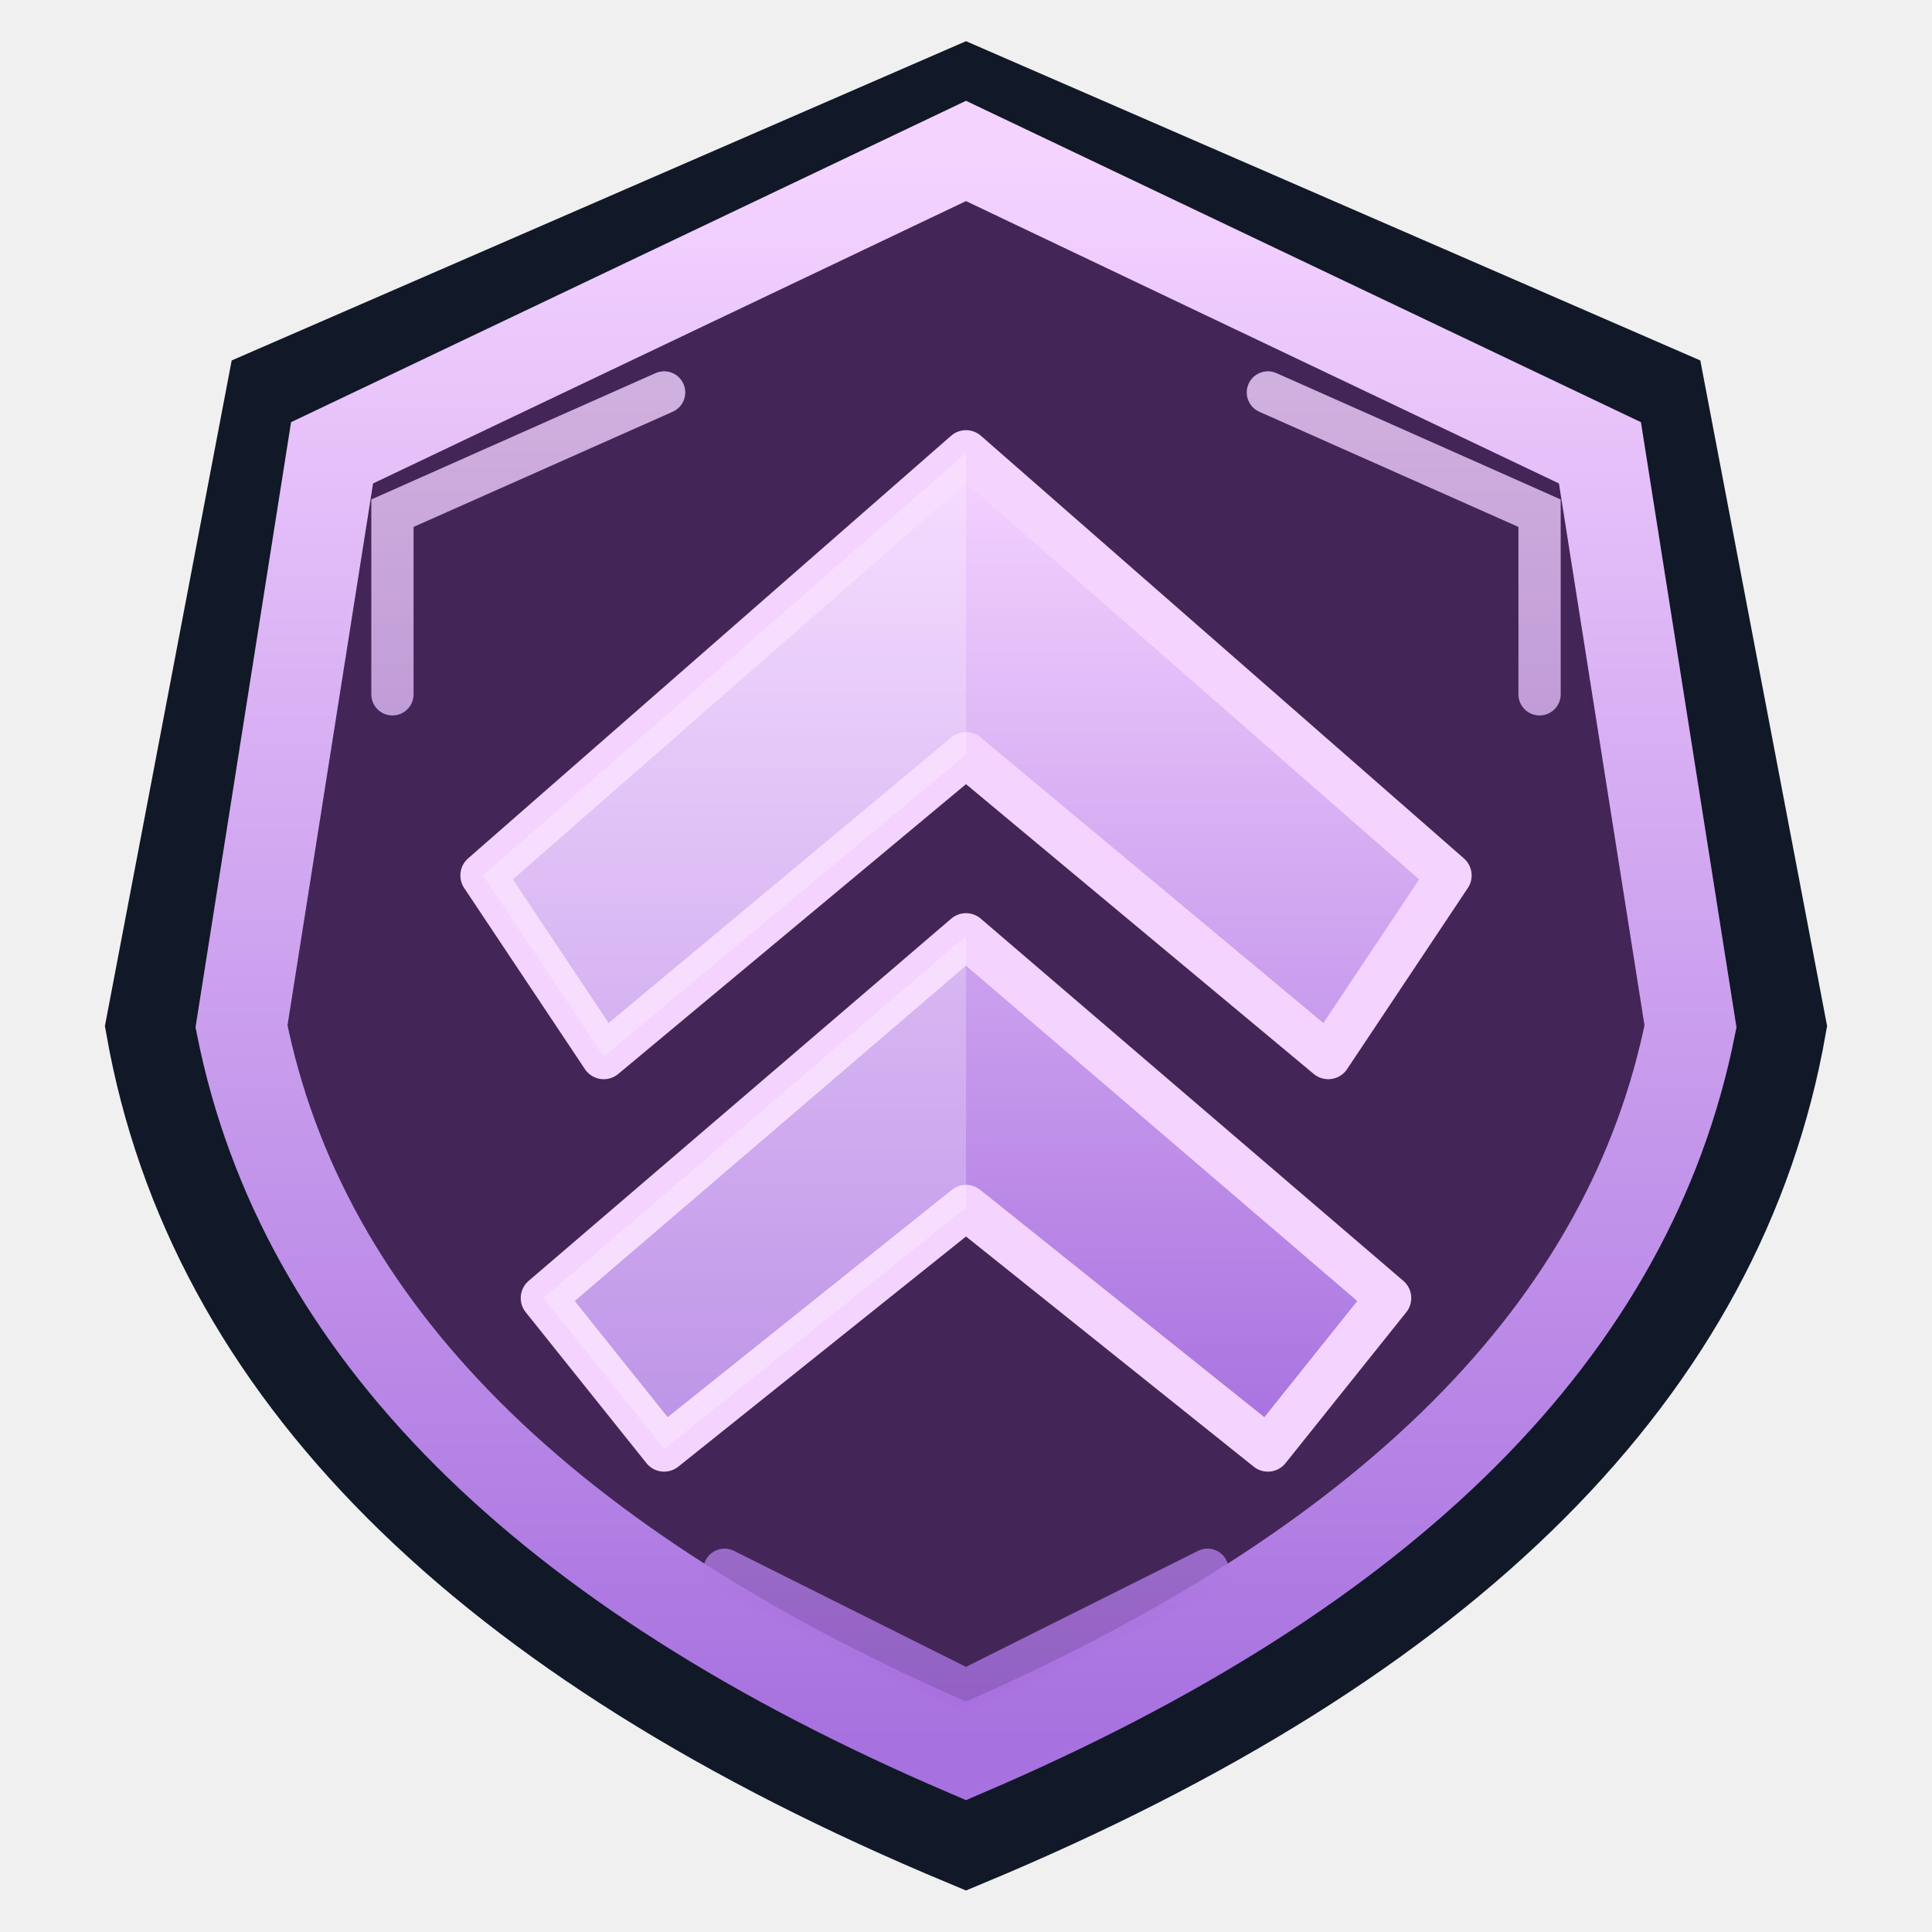
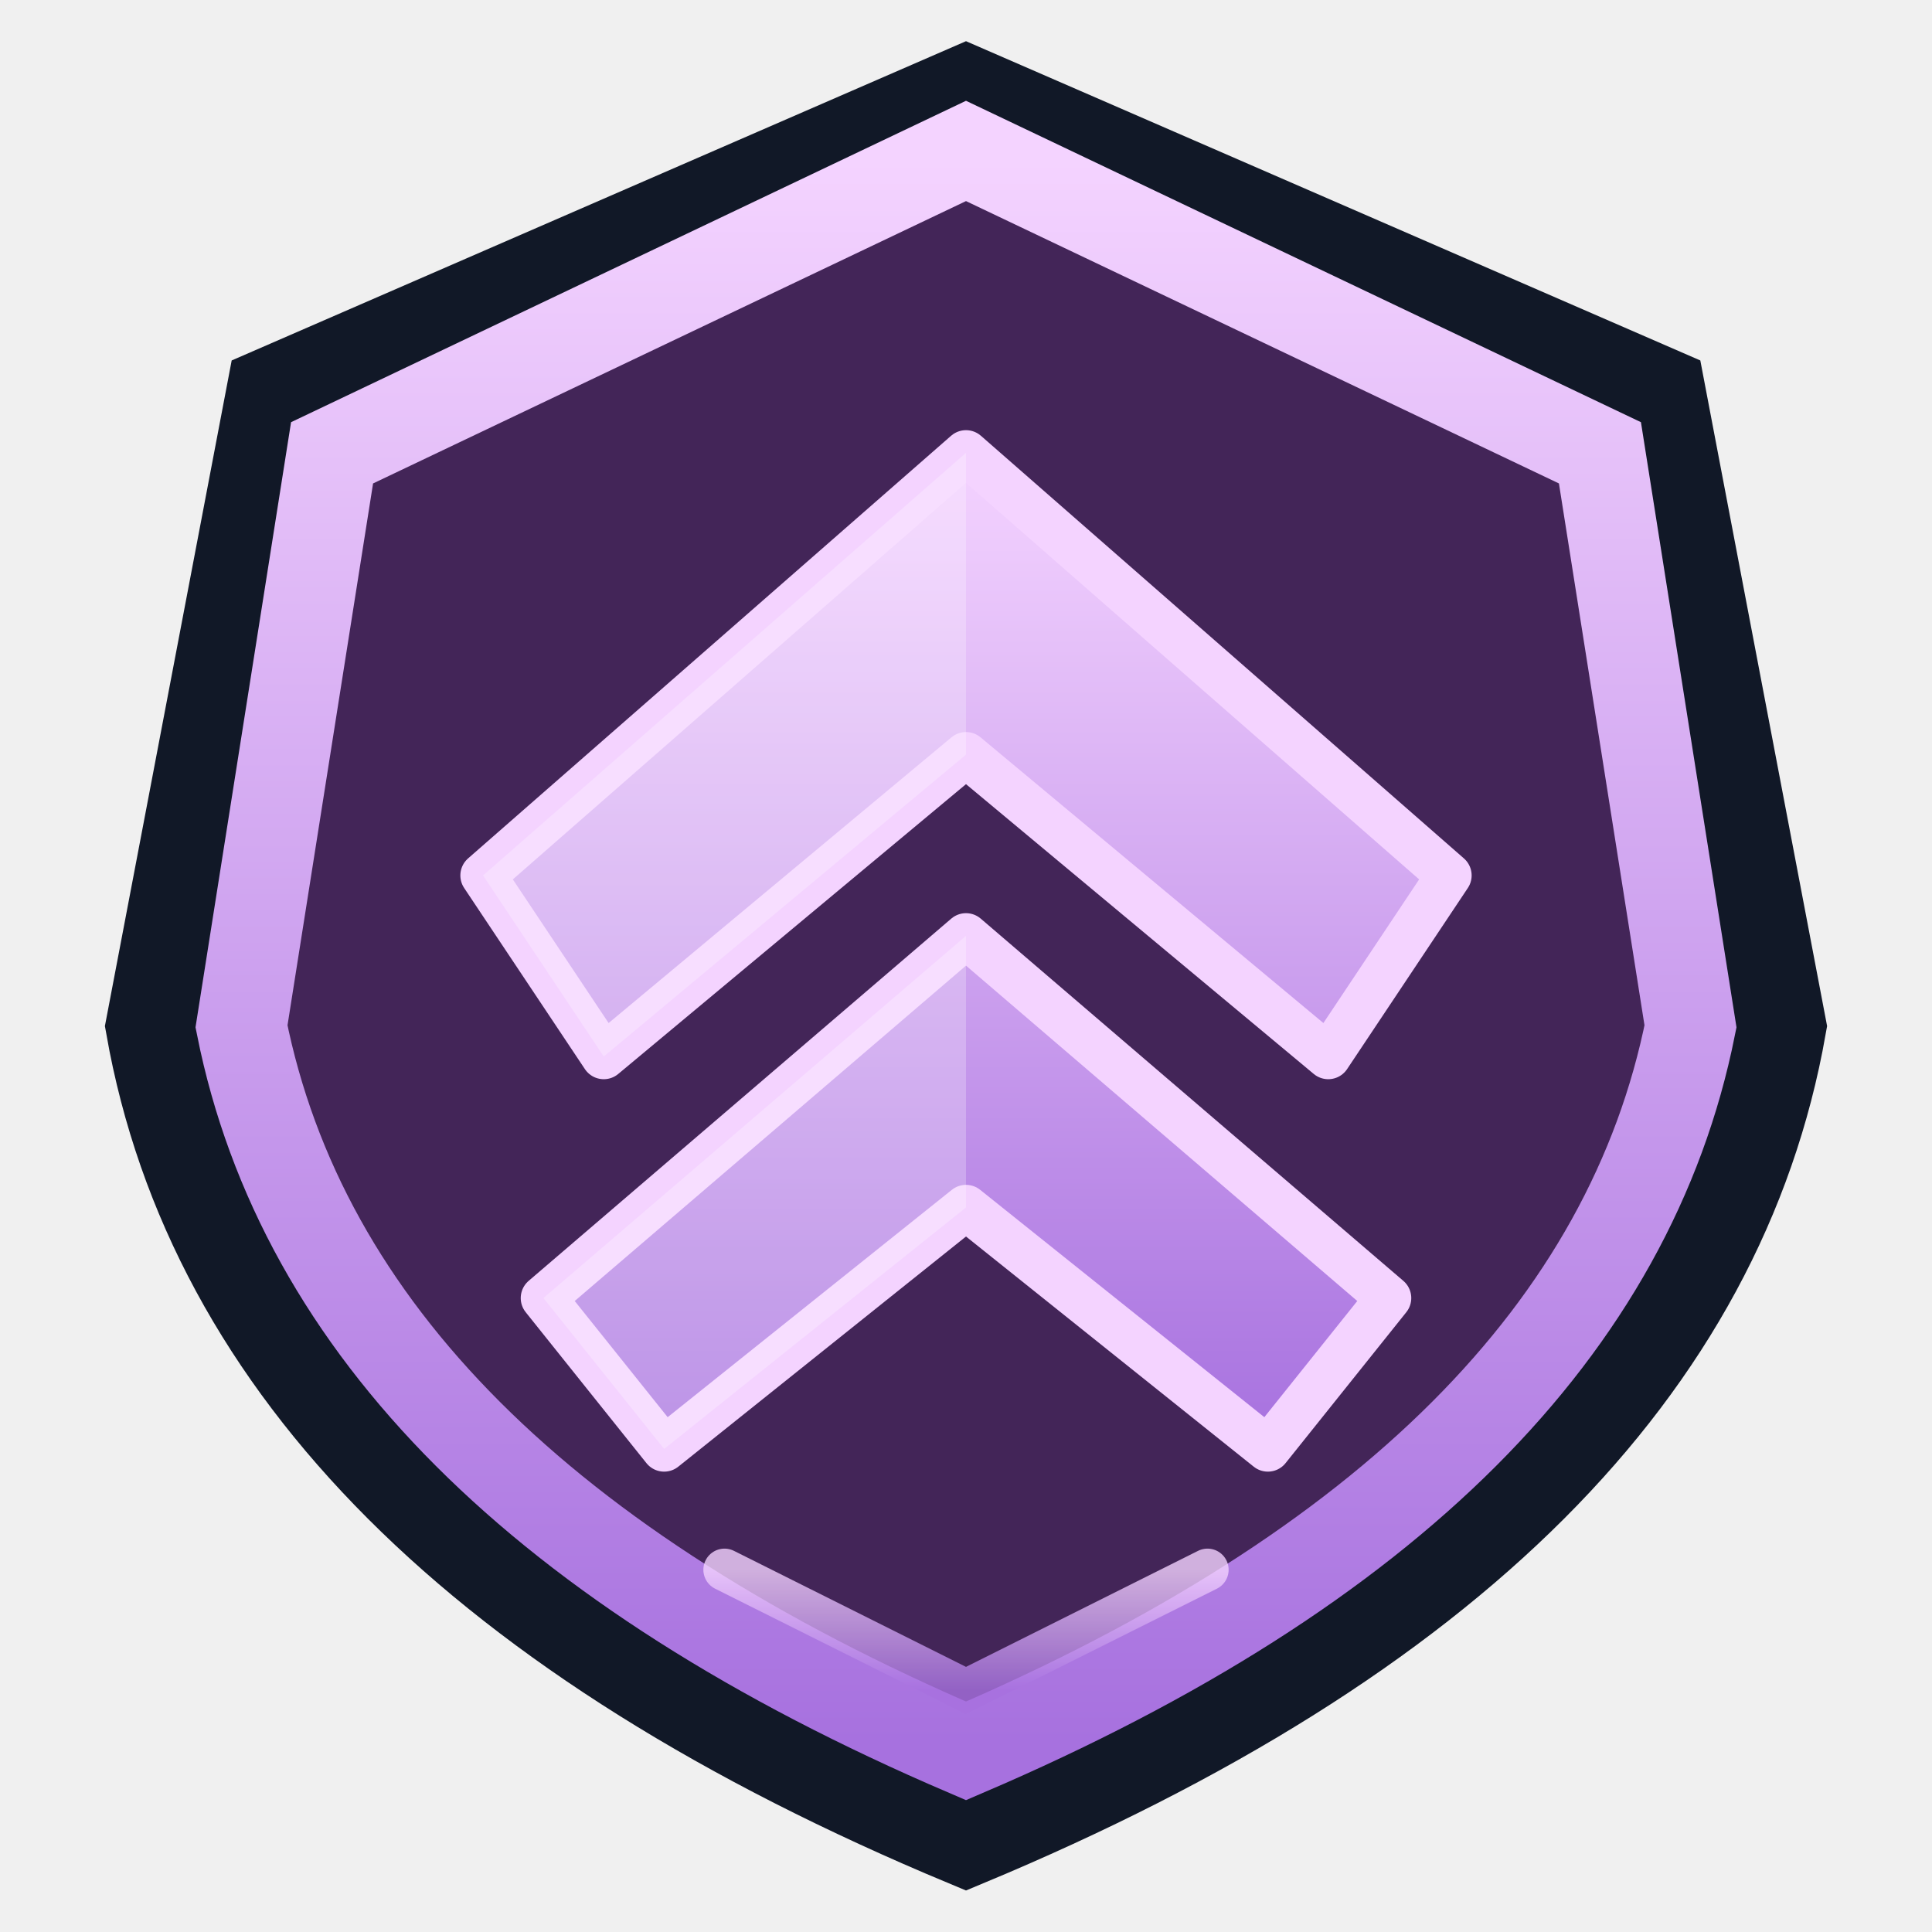
<svg xmlns="http://www.w3.org/2000/svg" viewBox="0 0 64 64">
  <defs>
    <linearGradient id="metal" x2="0" y2="1">
      <stop stop-color="#f4d3ff" />
      <stop offset="1" stop-color="#a771df" />
    </linearGradient>
  </defs>
  <path d="M32 3 55 13 59 34Q56 51 32 61 8 51 5 34L9 13Z" fill="#432558" stroke="#111827" stroke-width="3" />
  <path d="M32 5 53 15 56 34Q53 49 32 58 11 49 8 34L11 15Z" fill="none" stroke="url(#metal)" stroke-width="3" />
  <path d="M32 15 48 29 44 35 32 25 20 35 16 29ZM32 31 46 43 42 48 32 40 22 48 18 43Z" fill="url(#metal)" stroke="#f4d3ff" stroke-width="1.5" stroke-linejoin="round" />
  <path d="M32 15V25L20 35 16 29Z M32 31V40L22 48 18 43Z" fill="#fff" opacity=".24" />
-   <path d="M13 23V17L22 13M51 23V17L42 13M24 52L32 56 40 52" fill="none" stroke="url(#metal)" stroke-width="1.4" stroke-linecap="round" opacity=".8" />
+   <path d="M24 52L32 56 40 52" fill="none" stroke="url(#metal)" stroke-width="1.4" stroke-linecap="round" opacity=".8" />
</svg>
